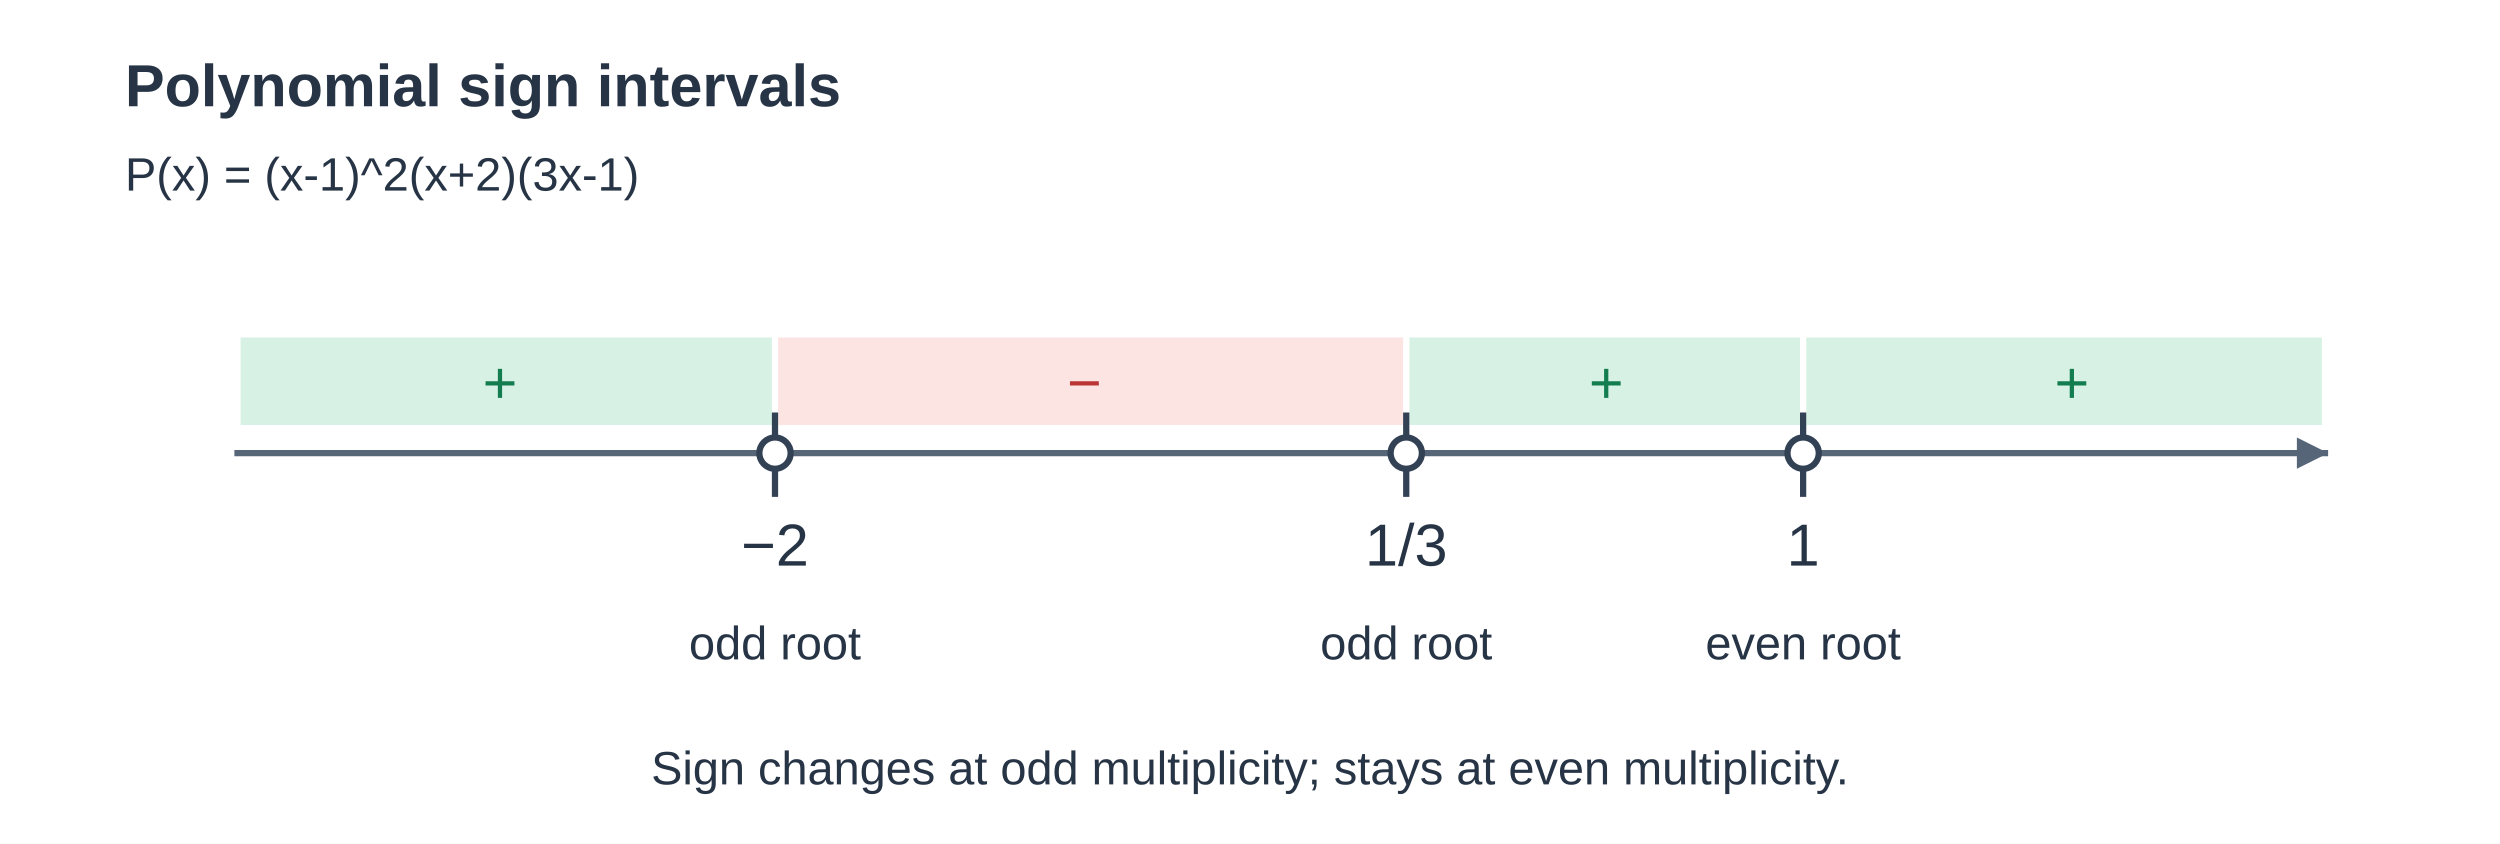
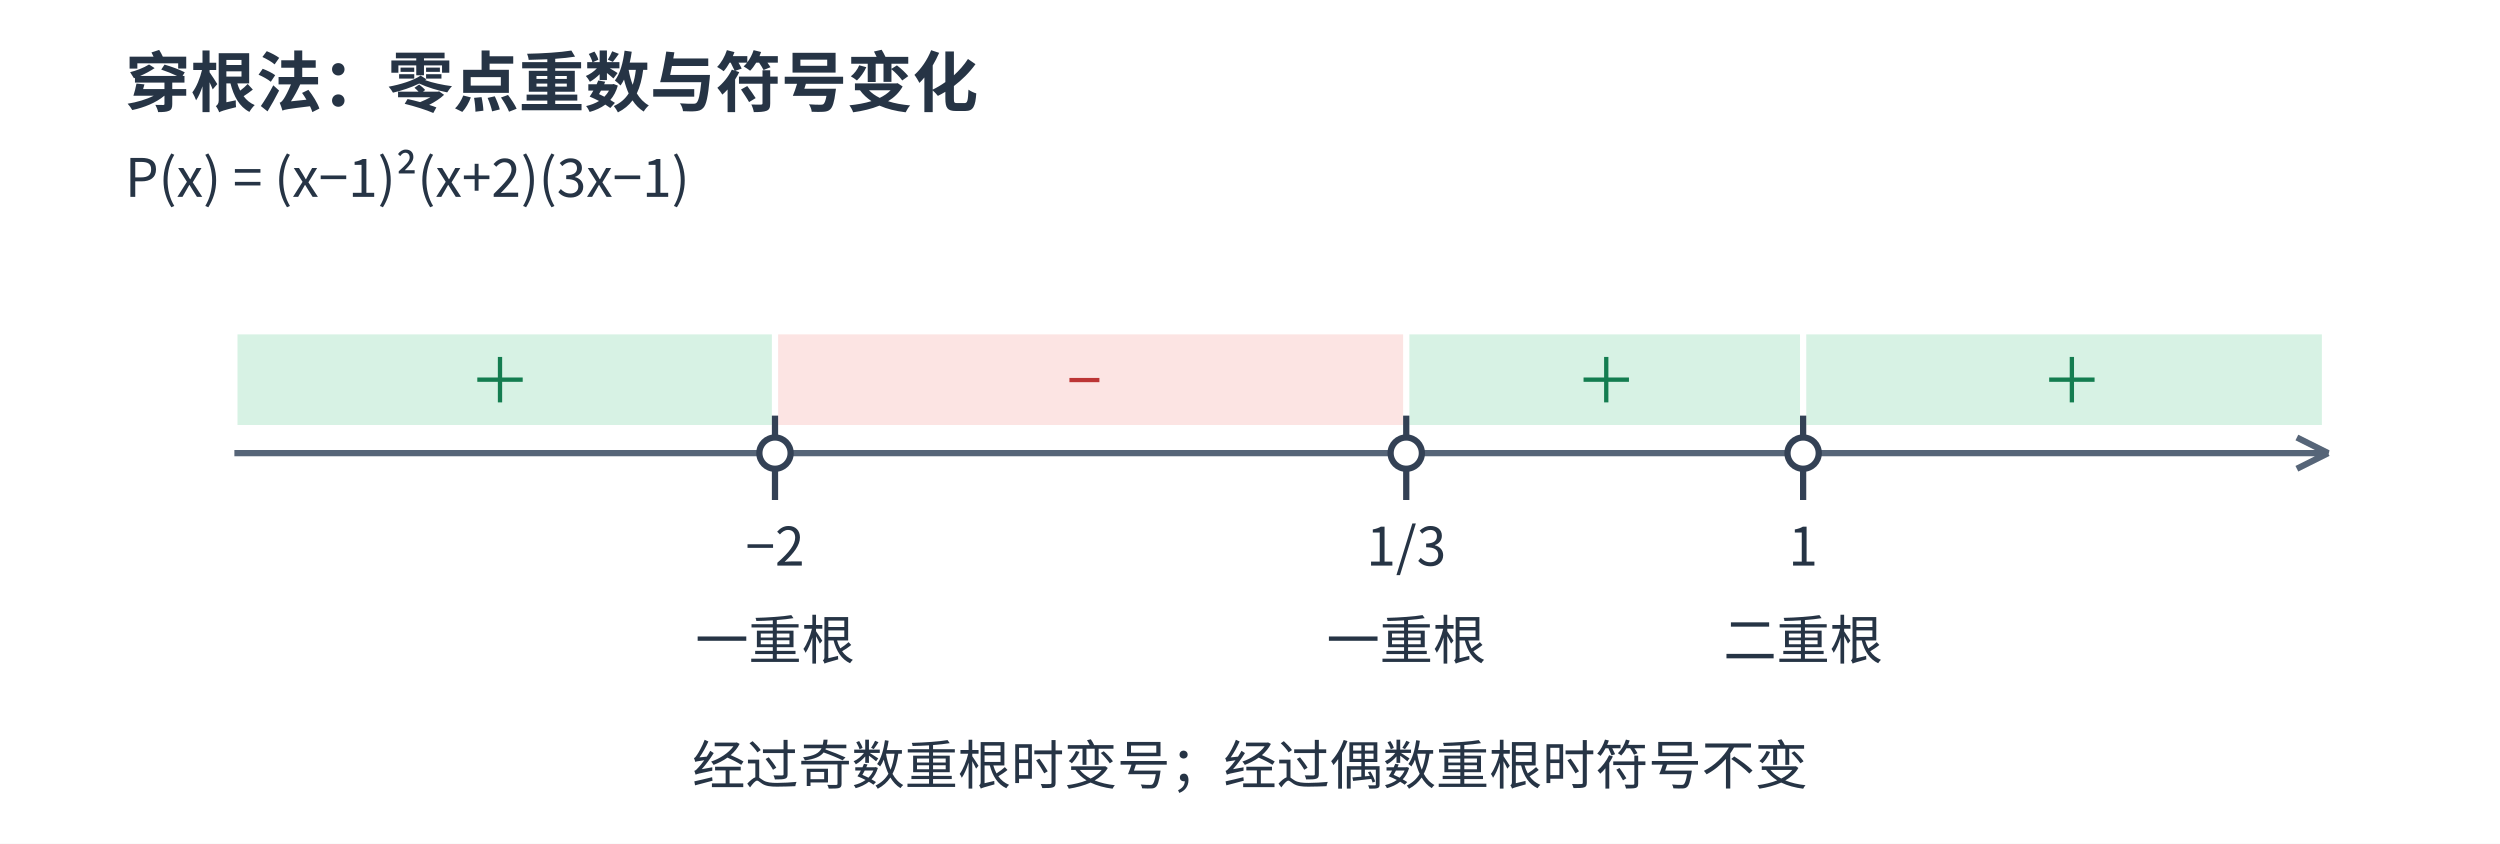
<svg xmlns="http://www.w3.org/2000/svg" width="800" height="270" viewBox="0 0 800 270">
-   <rect width="800" height="270" fill="#ffffff" />
-   <g font-family="Arial, sans-serif" fill="#263445">
-     <text x="40" y="34" font-size="19" font-weight="bold">Polynomial sign intervals</text>
-     <text x="40" y="61" font-size="15">P(x) = (x-1)^2(x+2)(3x-1)</text>
-     <path d="M75 145 H745" stroke="#566578" stroke-width="2" />
-     <path d="M745 145 l-10 -5 v10 z" fill="#566578" />
-     <rect x="77" y="108" width="170" height="28" fill="#d7f2e4" />
-     <rect x="249" y="108" width="200" height="28" fill="#fce4e3" />
-     <rect x="451" y="108" width="125" height="28" fill="#d7f2e4" />
-     <rect x="578" y="108" width="165" height="28" fill="#d7f2e4" />
+   <rect width="800" height="270" fill="#fff" />
+   <g font-family="Microsoft YaHei, PingFang SC, Noto Sans CJK SC, sans-serif" fill="#263445">
+     <text x="40" y="34" font-size="21" font-weight="bold">穿根法：零点重数与符号变化</text>
+     <text x="40" y="63" font-size="17">P(x) = (x−1)²(x+2)(3x−1)</text>
+     <rect x="76" y="107" width="171" height="29" fill="#d7f2e4" />
+     <rect x="249" y="107" width="200" height="29" fill="#fce4e3" />
+     <rect x="451" y="107" width="125" height="29" fill="#d7f2e4" />
+     <rect x="578" y="107" width="165" height="29" fill="#d7f2e4" />
+     <path d="M75 145 H745 l-10 -5 m10 5 l-10 5" stroke="#566578" fill="none" stroke-width="2" />
+     <g font-size="20" text-anchor="middle">
+       <text x="160" y="129" fill="#147d50">＋</text>
+       <text x="347" y="129" fill="#bc3535">−</text>
+       <text x="514" y="129" fill="#147d50">＋</text>
+       <text x="663" y="129" fill="#147d50">＋</text>
+     </g>
    <g stroke="#334155" stroke-width="2">
-       <path d="M248 132 v27 M450 132 v27 M577 132 v27" />
-     </g>
-     <g font-size="19" text-anchor="middle">
-       <text x="160" y="129" fill="#147d50">+</text>
-       <text x="347" y="129" fill="#bc3535">−</text>
-       <text x="514" y="129" fill="#147d50">+</text>
-       <text x="663" y="129" fill="#147d50">+</text>
-       <text x="248" y="181">−2</text>
-       <text x="450" y="181">1/3</text>
-       <text x="577" y="181">1</text>
+       <path d="M248 133 v27 M450 133 v27 M577 133 v27" />
    </g>
    <g fill="#fff" stroke="#334155" stroke-width="2">
      <circle cx="248" cy="145" r="5" />
      <circle cx="450" cy="145" r="5" />
      <circle cx="577" cy="145" r="5" />
    </g>
-     <g font-size="15" text-anchor="middle">
-       <text x="248" y="211">odd root</text>
-       <text x="450" y="211">odd root</text>
-       <text x="577" y="211">even root</text>
-       <text x="400" y="251">Sign changes at odd multiplicity; stays at even multiplicity.</text>
+     <g font-size="17" text-anchor="middle">
+       <text x="248" y="181">−2</text>
+       <text x="450" y="181">1/3</text>
+       <text x="577" y="181">1</text>
+       <text x="248" y="211">一重根</text>
+       <text x="450" y="211">一重根</text>
+       <text x="577" y="211">二重根</text>
+       <text x="400" y="251">经过奇数重根时变号；经过偶数重根时符号不变</text>
    </g>
  </g>
</svg>
